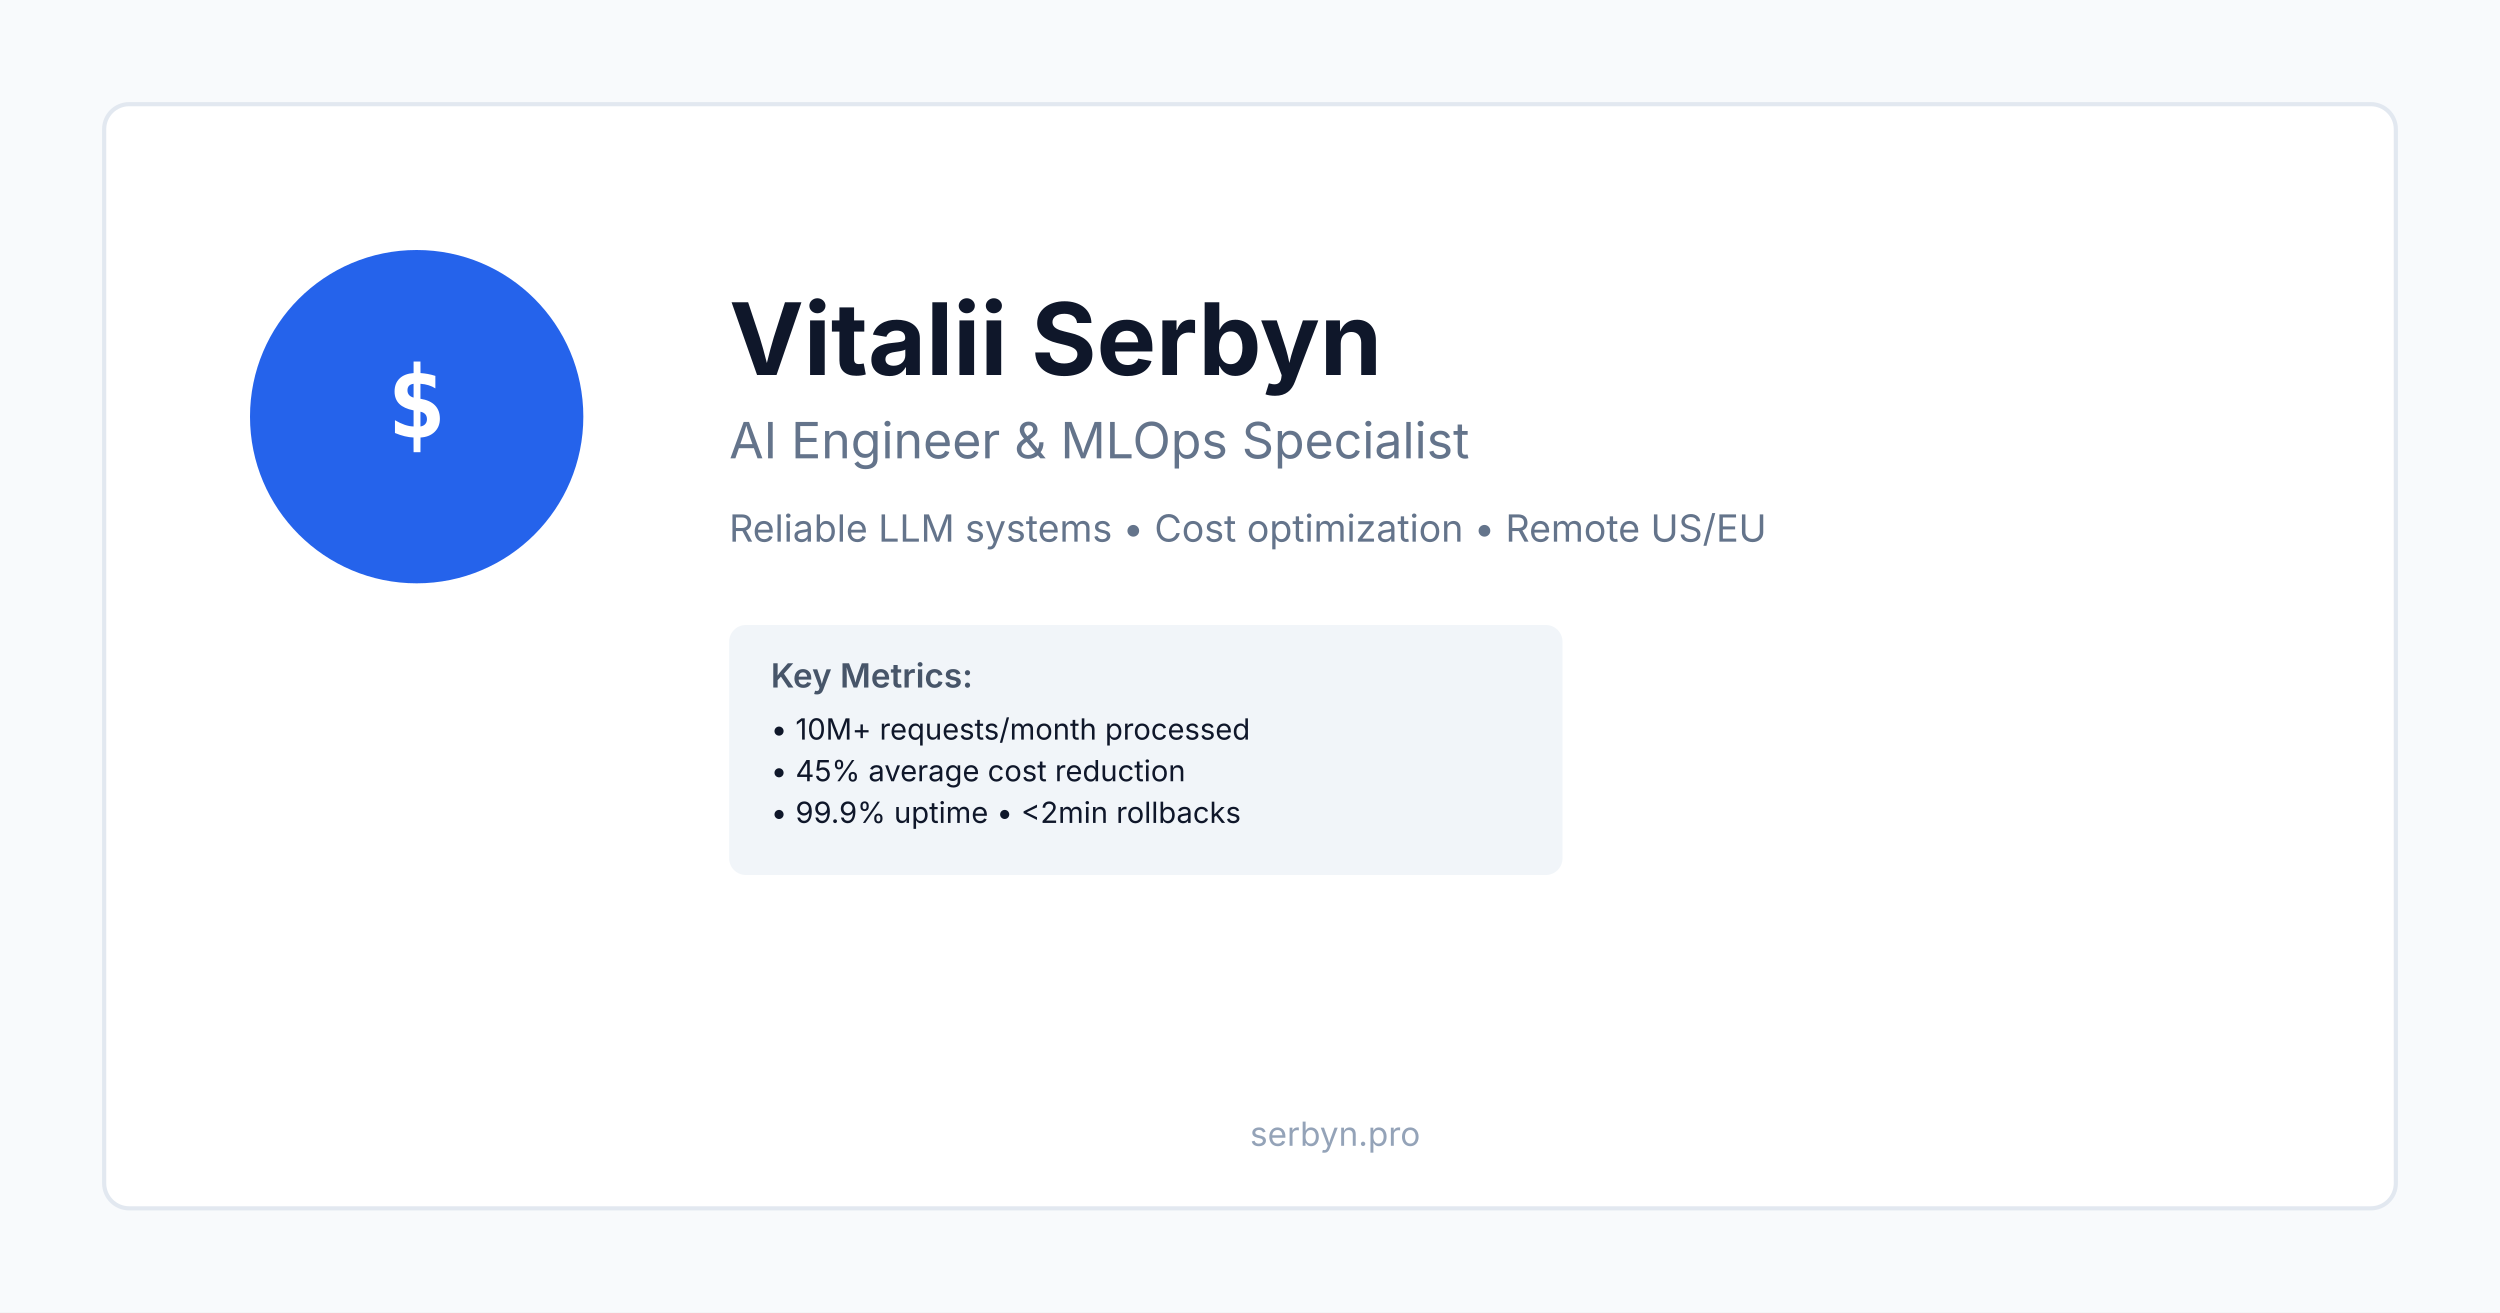
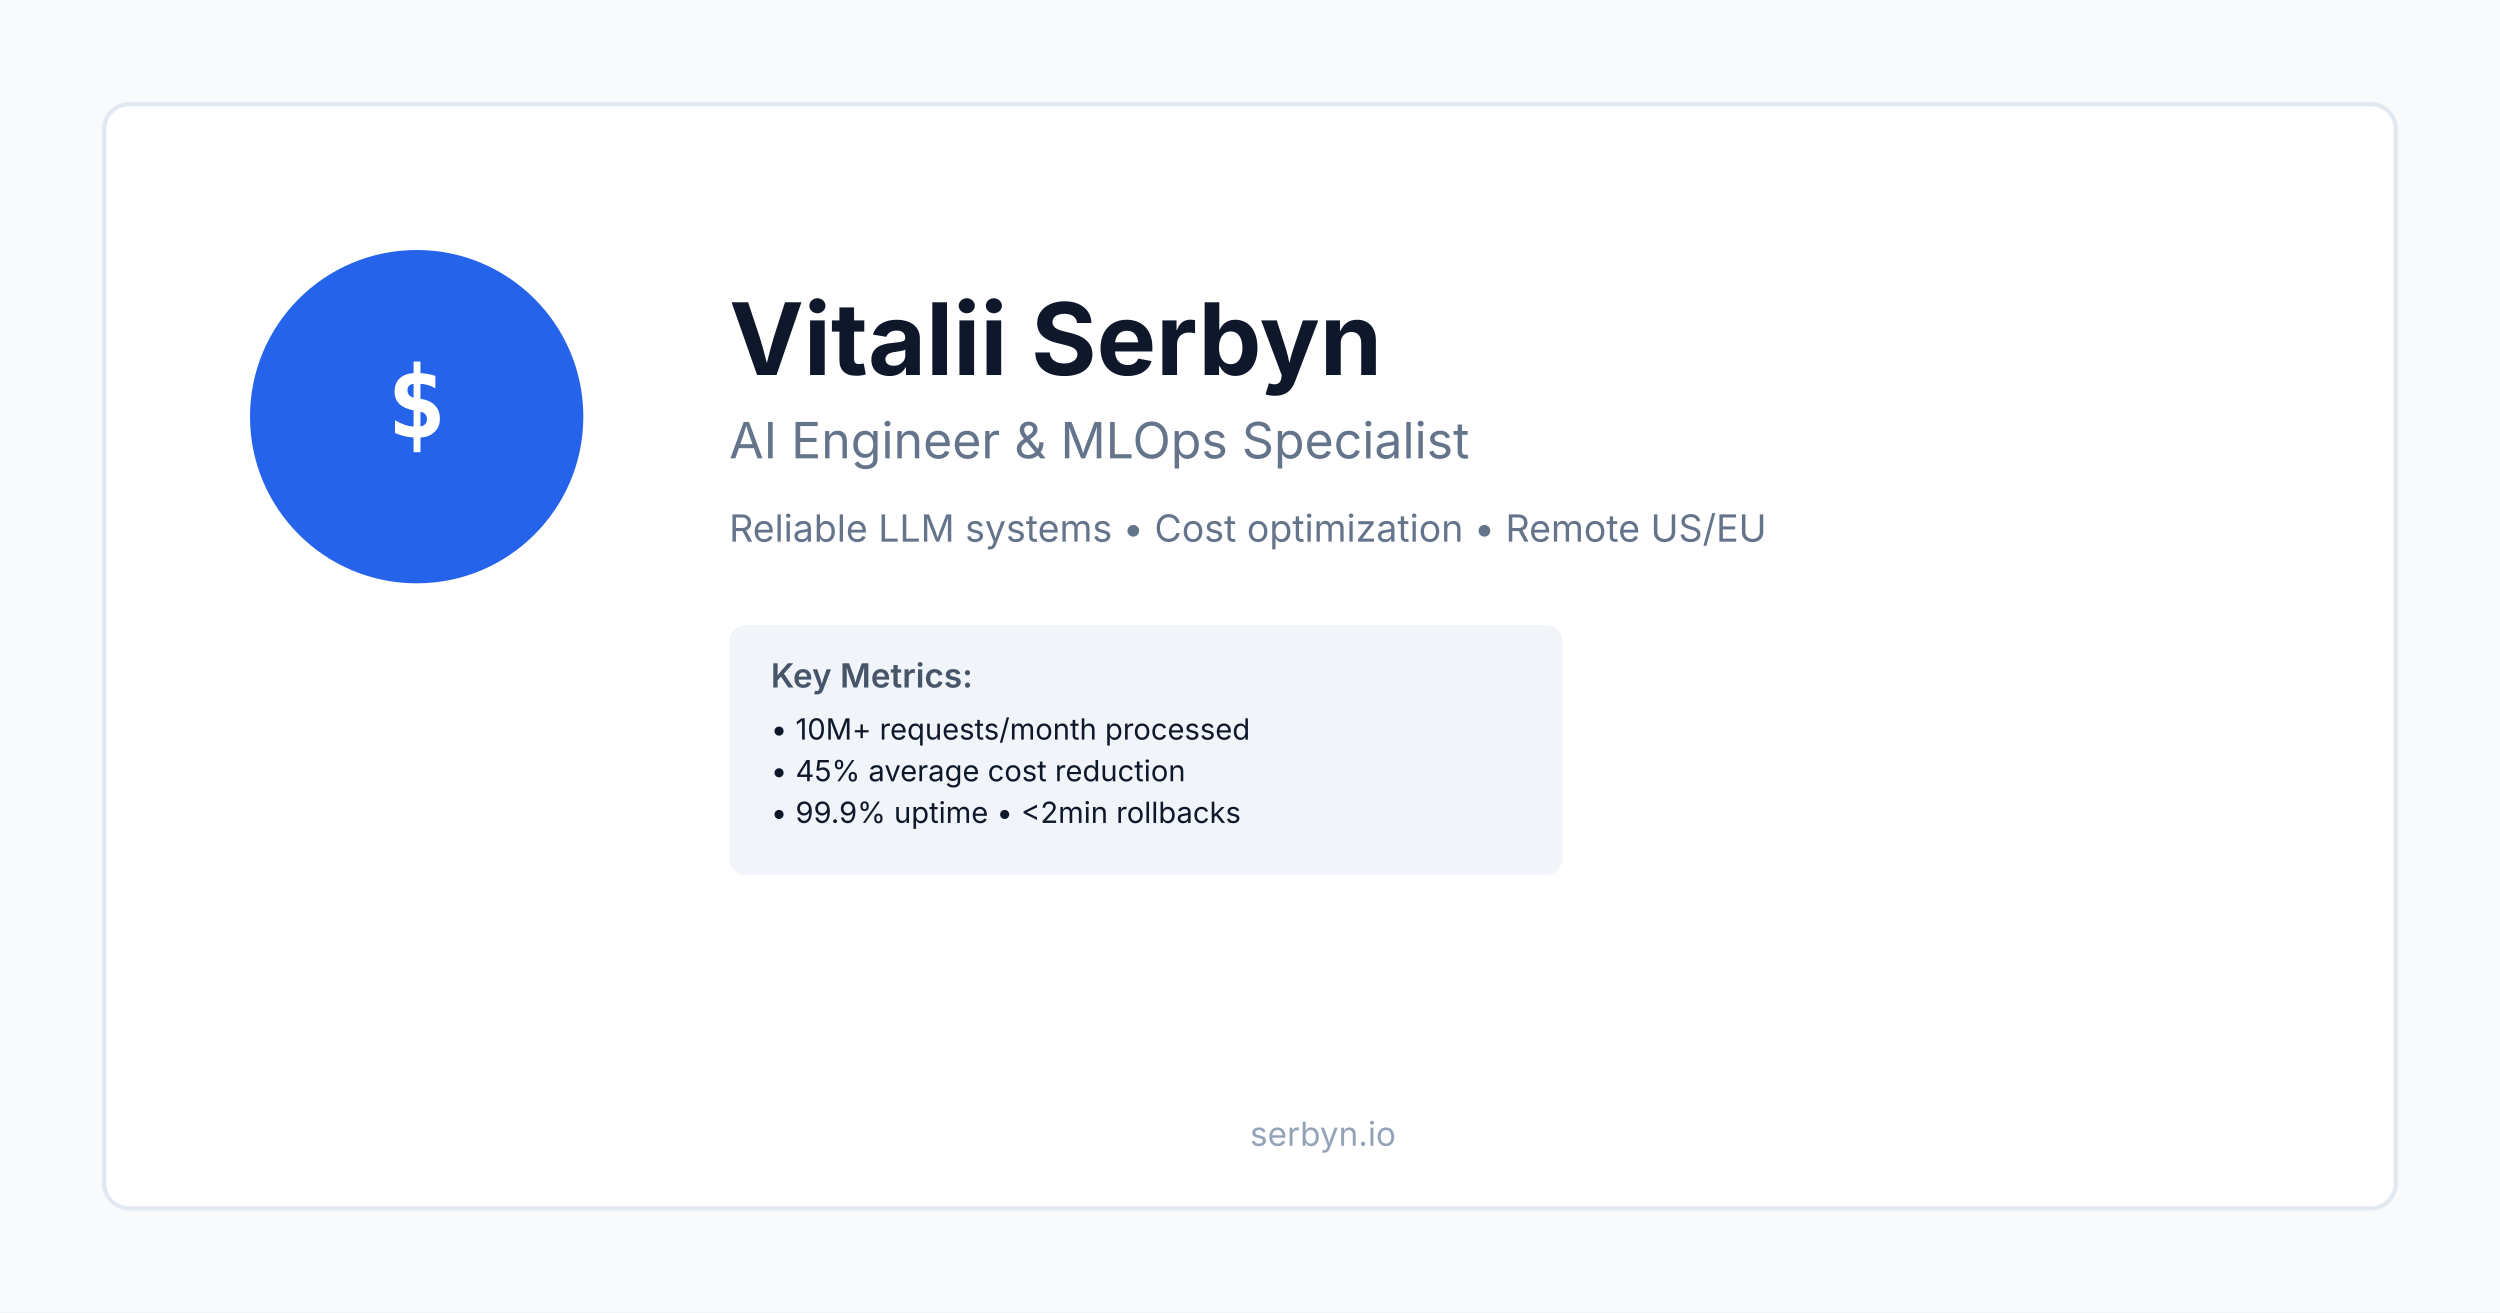
<svg xmlns="http://www.w3.org/2000/svg" viewBox="0 0 1200 630">
  <rect width="1200" height="630" fill="#f8fafc" />
  <rect x="50" y="50" width="1100" height="530" fill="white" stroke="#e2e8f0" stroke-width="2" rx="12" />
  <circle cx="200" cy="200" r="80" fill="#2563eb" />
  <text x="200" y="210" text-anchor="middle" fill="white" font-family="monospace" font-size="48" font-weight="bold">$</text>
  <text x="350" y="180" fill="#0f172a" font-family="Inter" font-size="48" font-weight="700">Vitalii Serbyn</text>
  <text x="350" y="220" fill="#64748b" font-family="Inter" font-size="24">AI Engineer &amp; MLOps Specialist</text>
  <text x="350" y="260" fill="#64748b" font-family="Inter" font-size="18">Reliable LLM systems • Cost optimization • Remote US/EU</text>
  <rect x="350" y="300" width="400" height="120" fill="#f1f5f9" rx="8" />
  <text x="370" y="330" fill="#475569" font-family="Inter" font-size="16" font-weight="600">Key Metrics:</text>
  <text x="370" y="355" fill="#0f172a" font-family="Inter" font-size="14">• 10M+ requests/month processed</text>
  <text x="370" y="375" fill="#0f172a" font-family="Inter" font-size="14">• 45% average cost reduction</text>
  <text x="370" y="395" fill="#0f172a" font-family="Inter" font-size="14">• 99.9% uptime • &lt;2min rollbacks</text>
-   <text x="600" y="550" fill="#94a3b8" font-family="Inter" font-size="16">serbyn.pro</text>
+   <text x="600" y="550" fill="#94a3b8" font-family="Inter" font-size="16">serbyn.io</text>
</svg>
